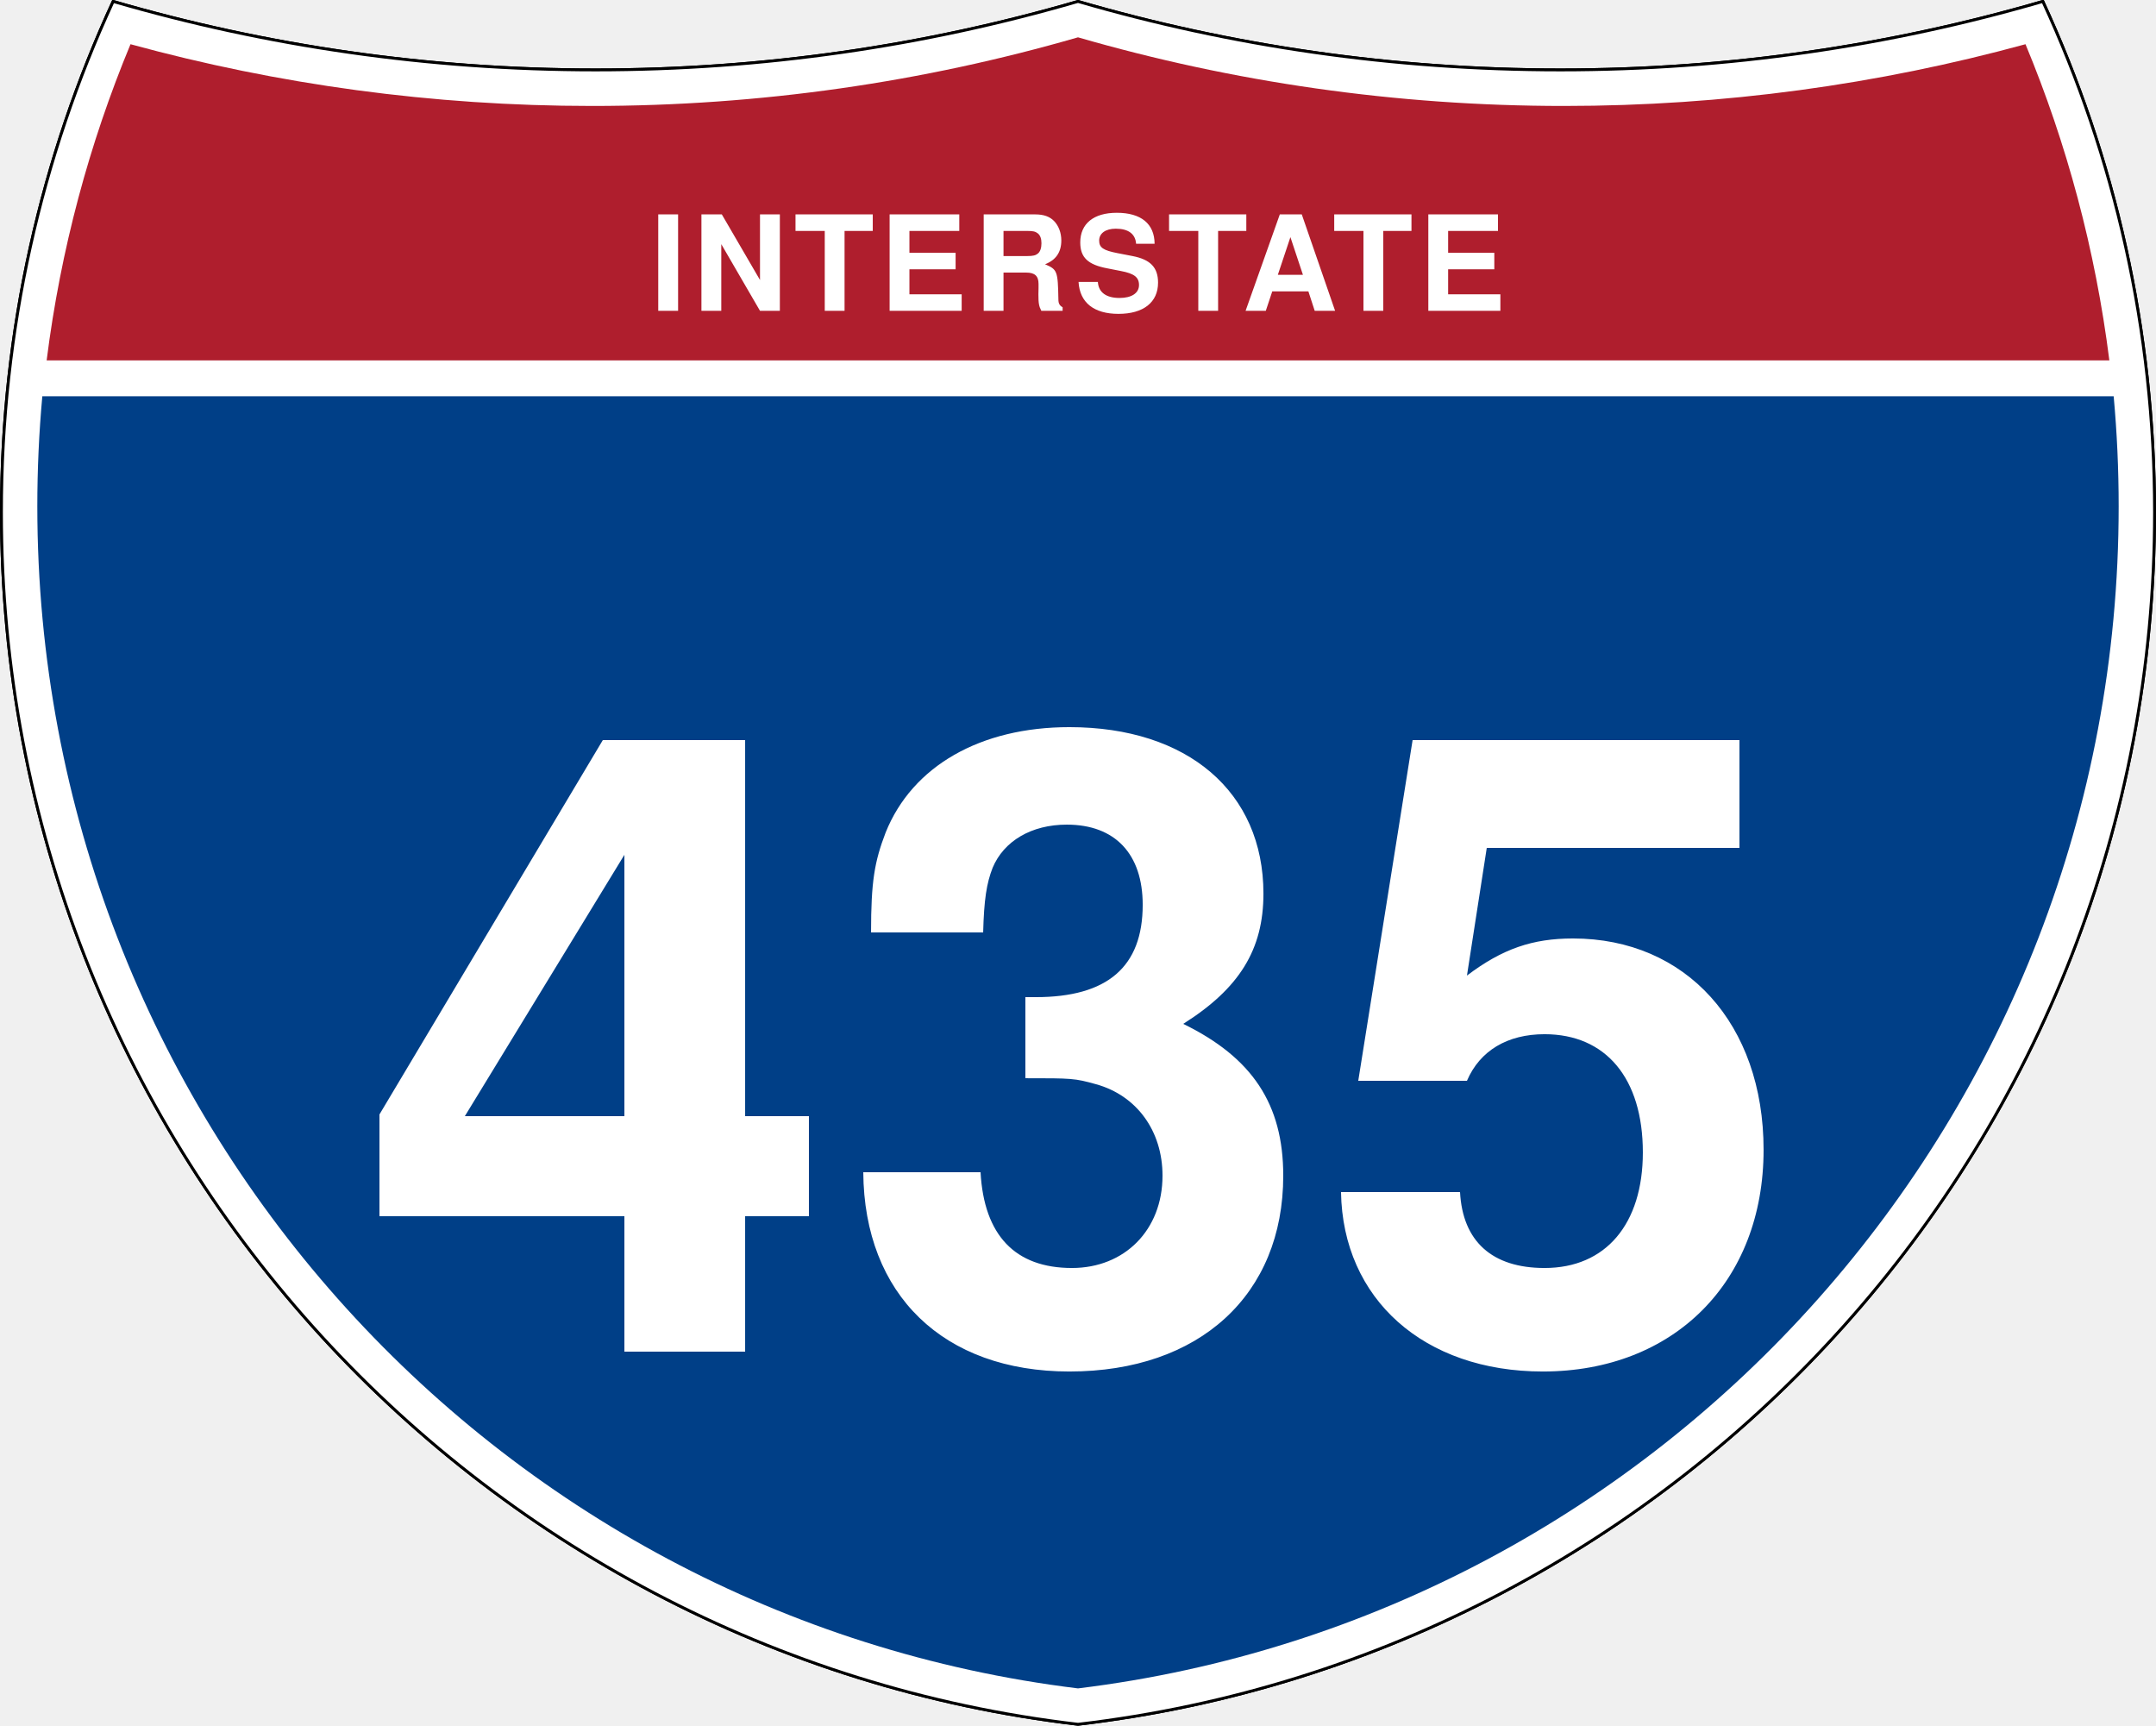
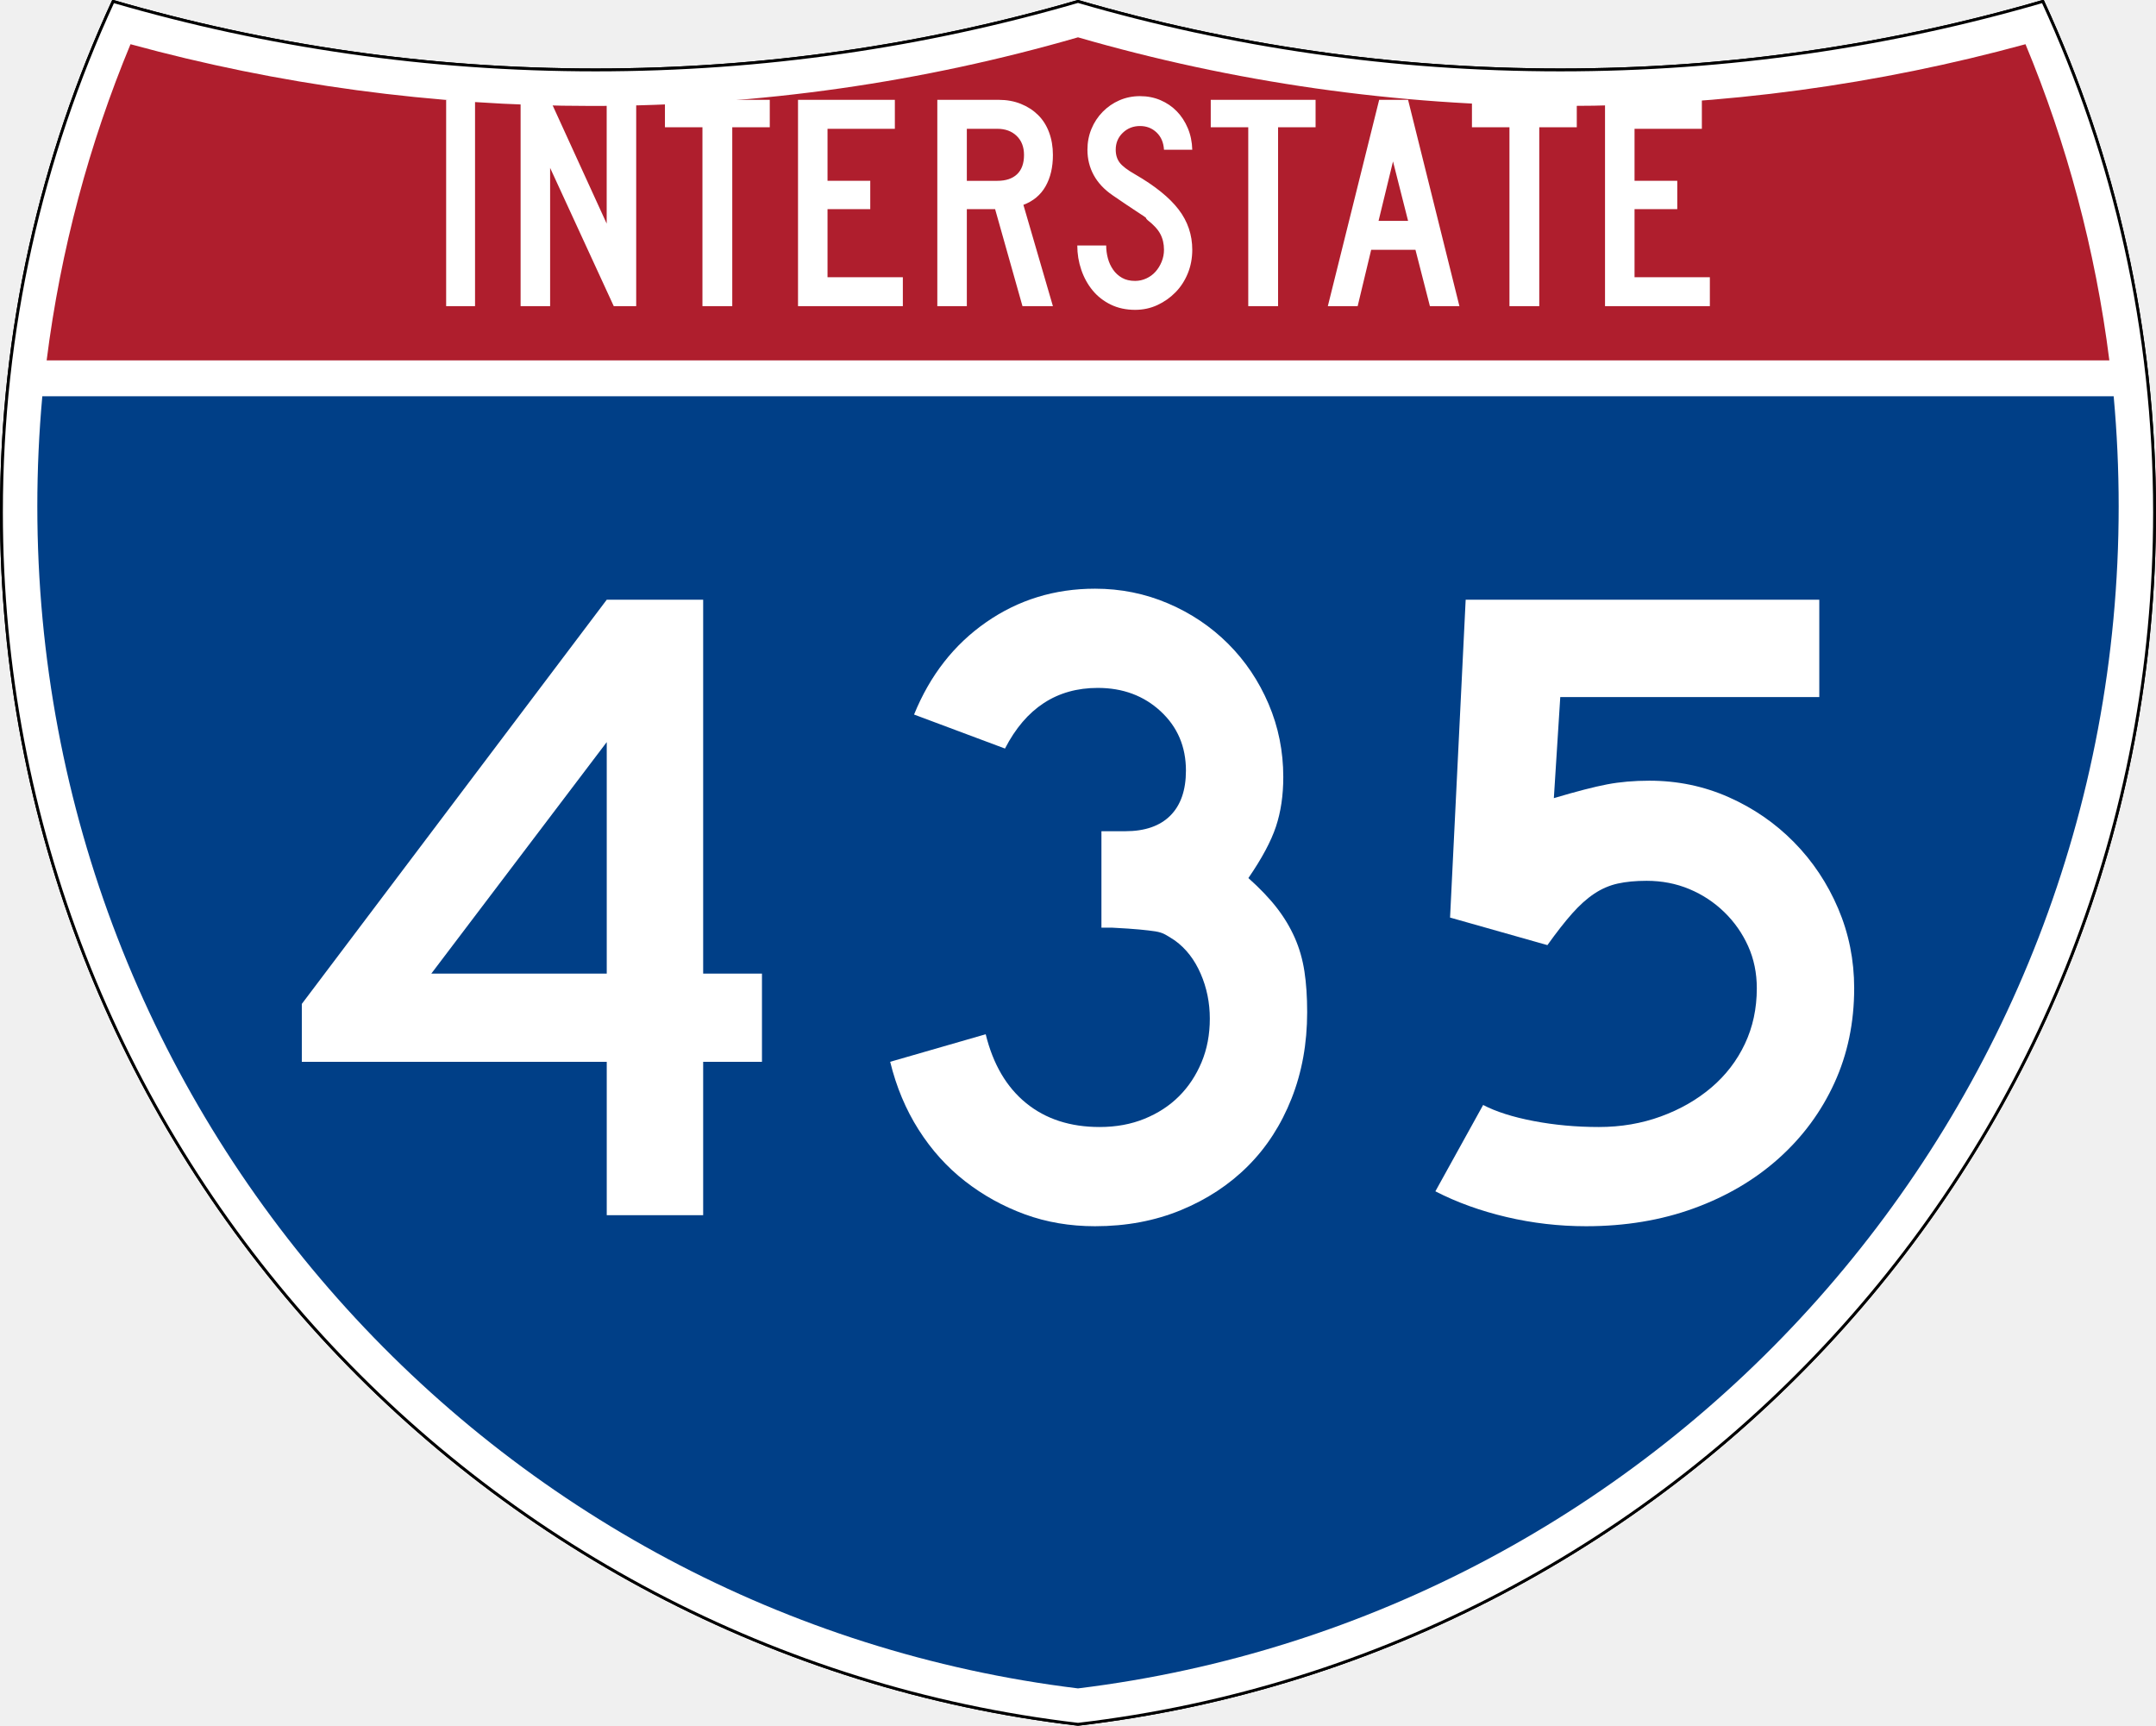
<svg xmlns="http://www.w3.org/2000/svg" width="751" height="601" viewBox="0 0 750 599.999" id="Layer_1" xml:space="preserve">
  <g transform="matrix(0.998668,0,0,0.99867,0.499334,0.398971)" id="g5" style="fill:#ffffff;fill-opacity:1;stroke:#000000;stroke-width:1;stroke-miterlimit:4;stroke-opacity:1;stroke-dasharray:none">
    <path d="M 38.915,0 C 92.236,15.525 148.625,23.85 206.958,23.85 265.291,23.85 321.679,15.525 375,4.883e-4 428.32,15.525 484.709,23.85 543.042,23.85 601.375,23.85 657.764,15.525 711.084,0 736.064,54.121 750,114.388 750,177.909 750,395.718 586.16,575.254 375,599.999 163.839,575.254 0,395.718 0,177.909 0,114.388 13.935,54.121 38.915,0 z" id="path7" style="fill:#ffffff;fill-opacity:1;stroke:#000000;stroke-width:1;stroke-miterlimit:4;stroke-opacity:1;stroke-dasharray:none" />
    <path d="M 38.915,0 C 92.236,15.525 148.625,23.85 206.958,23.85 265.291,23.85 321.679,15.525 375,4.883e-4 428.32,15.525 484.709,23.85 543.042,23.85 601.375,23.85 657.764,15.525 711.084,0 736.064,54.121 750,114.388 750,177.909 750,395.718 586.16,575.254 375,599.999 163.839,575.254 0,395.718 0,177.909 0,114.388 13.935,54.121 38.915,0 z" id="path9" style="fill:#ffffff;fill-opacity:1;stroke:#000000;stroke-width:1;stroke-linecap:round;stroke-linejoin:round;stroke-miterlimit:4;stroke-opacity:1;stroke-dasharray:none" />
  </g>
  <g transform="matrix(1.0056,0,0,1.01014,-2.10137,-3.70189)" id="g11" style="fill:#003f87;fill-opacity:1">
    <path d="m 15,177.909 c 0,-12.782 0.585,-25.427 1.729,-37.91 l 716.542,0 C 734.415,152.482 735,165.127 735,177.909 735,387.423 577.855,560.229 375,584.891 172.145,560.229 15,387.423 15,177.909 z" id="path13" style="fill:#003f87;fill-opacity:1" />
  </g>
  <g transform="matrix(1.00604,0,0,1.02708,-2.2645,-3.1523)" id="g15" style="fill:#af1e2d;fill-opacity:1">
    <path d="m 47.378,17.943 c 50.892,13.635 104.388,20.906 159.582,20.906 58.261,0 114.629,-8.101 168.04,-23.238 53.411,15.137 109.779,23.238 168.04,23.238 55.194,0 108.69,-7.271 159.581,-20.906 14.262,33.625 24.164,69.546 28.996,107.056 l -713.235,0 C 23.215,87.489 33.116,51.567 47.378,17.943 z" id="path17" style="fill:#af1e2d;fill-opacity:1" />
  </g>
-   <text x="375" y="108" text-anchor="middle" font-family="'Arial Narrow','Helvetica Neue Condensed',Helvetica,Arial,sans-serif" font-weight="bold" font-size="46" letter-spacing="2" fill="#ffffff">INTERSTATE</text>
-   <text x="375" y="470" text-anchor="middle" font-family="'Arial Narrow','Helvetica Neue Condensed',Helvetica,Arial,sans-serif" font-weight="bold" font-size="300" fill="#ffffff">435</text>
+   <path fill="#fff" d="M108.869 112.812V50.416h8.741v62.395h-8.741zm50.701 0-19.25-41.814v41.814h-8.928V50.416h8.928l17.11 37.437V50.416h8.928v62.395h-6.789zm35.847-54.105v54.105h-9.019V58.706h-11.346v-8.29h31.712v8.29h-11.346zm19.889 54.105V50.416h29.294v8.756H224.234v15.736h12.927v8.569H224.234v20.582h22.784v8.753h-31.712zm67.899 0-8.278-29.335h-8.554v29.335h-8.928V50.416h18.6c2.418 0 4.634.404 6.649 1.211 2.015.807 3.751 1.925 5.208 3.354 1.457 1.429 2.573 3.183 3.347 5.262.775 2.079 1.162 4.361 1.162 6.845-0 3.725-.744 6.891-2.232 9.499-1.488 2.608-3.72 4.47-6.696 5.586l8.928 30.639h-9.207zm.465-45.724c-0-2.421-.744-4.346-2.232-5.773-1.488-1.428-3.441-2.141-5.859-2.141h-9.207v15.736h9.207c2.603 0 4.603-.667 5.998-2.002 1.395-1.335 2.093-3.274 2.093-5.819zm50.894 28.681c-0 2.546-.449 4.921-1.348 7.125-.899 2.203-2.138 4.112-3.719 5.727-1.581 1.614-3.41 2.903-5.487 3.865-2.077.962-4.325 1.444-6.743 1.444-2.728 0-5.177-.528-7.346-1.583-2.169-1.055-3.998-2.483-5.486-4.283-1.488-1.8-2.635-3.88-3.441-6.24-.806-2.36-1.209-4.812-1.209-7.356h8.741c-0 1.304.17 2.591.511 3.864.341 1.272.867 2.421 1.581 3.446.713 1.025 1.612 1.848 2.698 2.468 1.085.621 2.402.931 3.952.931 1.179 0 2.311-.248 3.396-.745 1.085-.496 2.015-1.179 2.79-2.049.775-.87 1.394-1.879 1.859-3.027.464-1.148.697-2.344.697-3.587-0-1.8-.372-3.398-1.115-4.794-.744-1.396-2.045-2.809-3.905-4.237-.31-.311-.434-.482-.372-.513.062-.031-.123-.202-.558-.512-.434-.31-1.349-.915-2.744-1.816-1.395-.901-3.674-2.437-6.835-4.608-2.541-1.739-4.447-3.773-5.719-6.102-1.271-2.328-1.907-4.889-1.907-7.682 0-2.236.403-4.331 1.209-6.286.806-1.955 1.937-3.678 3.394-5.168 1.457-1.49 3.146-2.654 5.069-3.493 1.922-.838 3.999-1.258 6.229-1.258 2.233 0 4.294.404 6.185 1.211 1.891.807 3.534 1.925 4.928 3.354 1.394 1.429 2.51 3.136 3.347 5.123.837 1.987 1.287 4.159 1.349 6.518h-8.557c-.123-2.173-.867-3.911-2.231-5.215-1.364-1.303-3.039-1.955-5.023-1.955-2.045 0-3.781.683-5.206 2.049-1.426 1.366-2.138 3.073-2.138 5.121-0 1.552.403 2.855 1.209 3.911.806 1.055 2.356 2.235 4.649 3.538 6.015 3.477 10.401 7.015 13.16 10.616 2.759 3.601 4.138 7.667 4.138 12.199zm25.956-37.062v54.105h-9.019V58.706h-11.346v-8.29H371.867v8.29h-11.346zm45.928 54.105-4.371-17.043h-13.393l-4.09 17.043h-9.022l15.53-62.395h8.744l15.53 62.395h-8.928zM395.289 69.042l-4.371 17.973h8.928l-4.558-17.973zm44.242-10.336v54.105h-9.019V58.706h-11.346v-8.29h31.712v8.29h-11.346zm19.889 54.105V50.416h29.294v8.756h-20.366v15.736h12.927v8.569h-12.927v20.582h22.784v8.753h-31.712z" transform="translate(375.000,70.500) scale(1.15) translate(-300.000,-81.614)" />
+   <g transform="translate(375.000,315.000) scale(0.8577) translate(-375.000,-315.000)">
+     <path fill="#fff" d="M 369.465,378.183 L 369.465,440.389 L 330.359,440.389 L 330.359,378.183 L 206.687,378.183 L 206.687,354.709 L 330.359,190.806 L 369.465,190.806 L 369.465,342.42 L 393.315,342.42 L 393.315,378.183 L 369.465,378.183 z M 330.359,248.543 L 259.207,342.42 L 330.359,342.42 L 330.359,248.543 z " transform="translate(-146.491,0)" />
+     <path fill="#fff" d="M 381.567,358.062 C 381.566,370.726 379.456,382.397 375.235,393.075 C 371.013,403.754 365.115,412.88 357.54,420.455 C 349.965,428.03 340.901,433.99 330.348,438.337 C 319.795,442.683 308.186,444.856 295.523,444.856 C 285.337,444.856 275.837,443.242 267.023,440.014 C 258.209,436.785 250.138,432.316 242.81,426.605 C 235.481,420.895 229.21,413.941 223.996,405.745 C 218.782,397.549 214.932,388.361 212.446,378.183 L 251.188,367.009 C 254.174,379.172 259.64,388.483 267.586,394.94 C 275.532,401.397 285.466,404.625 297.387,404.625 C 304.086,404.625 310.168,403.507 315.633,401.272 C 321.097,399.036 325.754,395.995 329.604,392.149 C 333.454,388.303 336.496,383.71 338.732,378.371 C 340.968,373.032 342.086,367.134 342.086,360.677 C 342.086,354.22 340.843,348.134 338.357,342.42 C 335.871,336.706 332.396,332.234 327.933,329.006 C 326.44,328.013 325.134,327.206 324.016,326.584 C 322.898,325.963 321.532,325.529 319.918,325.283 C 318.304,325.036 316.193,324.788 313.586,324.538 C 310.979,324.288 307.315,324.042 302.594,323.799 L 298.126,323.799 L 298.126,283.568 L 298.126,284.682 L 299.24,284.682 L 299.99,284.682 L 307.811,284.682 C 315.761,284.682 321.847,282.572 326.068,278.35 C 330.289,274.129 332.4,268.043 332.4,260.093 C 332.4,250.408 328.986,242.399 322.158,236.067 C 315.329,229.735 306.822,226.569 296.637,226.569 C 280.002,226.569 267.459,234.766 259.009,251.158 L 222.131,237.369 C 228.588,221.477 238.336,208.998 251.375,199.934 C 264.414,190.87 279.13,186.338 295.523,186.338 C 305.951,186.338 315.822,188.326 325.136,192.301 C 334.45,196.276 342.584,201.74 349.537,208.693 C 356.491,215.647 361.953,223.779 365.924,233.089 C 369.895,242.399 371.881,252.272 371.881,262.708 C 371.881,270.158 370.888,276.863 368.903,282.823 C 366.917,288.784 363.192,295.736 357.728,303.678 C 362.449,307.899 366.299,311.935 369.278,315.785 C 372.256,319.635 374.677,323.67 376.542,327.892 C 378.406,332.113 379.71,336.645 380.452,341.488 C 381.195,346.33 381.566,351.855 381.567,358.062 L 381.567,358.062 z " transform="translate(86.378,0)" />
+     <path fill="#fff" d="M384.931 348.377c-0 13.907-2.67 26.698-8.009 38.372-5.339 11.675-12.852 21.857-22.537 30.546-9.686 8.689-21.171 15.455-34.456 20.297-13.285 4.843-27.874 7.264-43.767 7.264-10.928 0-21.669-1.241-32.222-3.723-10.553-2.482-20.176-5.959-28.869-10.43l19.371-35.013c5.214 2.728 12.042 4.9 20.485 6.514 8.443 1.614 17.256 2.421 26.442 2.421 8.943 0 17.325-1.427 25.146-4.28 7.821-2.853 14.651-6.764 20.491-11.732 5.839-4.968 10.371-10.866 13.596-17.694 3.225-6.828 4.837-14.342 4.837-22.543-0-6.207-1.179-11.917-3.535-17.131-2.357-5.214-5.584-9.809-9.68-13.784-4.096-3.975-8.814-7.08-14.153-9.316-5.339-2.236-11.116-3.353-17.33-3.354-4.464 0-8.373.373-11.726 1.12-3.354.747-6.521 2.113-9.504 4.098-2.982 1.986-5.963 4.655-8.941 8.009-2.978 3.354-6.332 7.637-10.061 12.851l-39.481-11.175 6.332-128.89h143.418v39.492H265.727l-2.603 40.97c9.185-2.728 16.385-4.589 21.599-5.582 5.214-.993 10.928-1.489 17.143-1.489 11.421 0 22.16 2.234 32.217 6.701 10.057 4.468 18.872 10.552 26.448 18.251 7.575 7.7 13.535 16.641 17.882 26.823 4.346 10.182 6.519 20.983 6.52 32.404z" transform="translate(304.873,0)" />
+   </g>
</svg>
